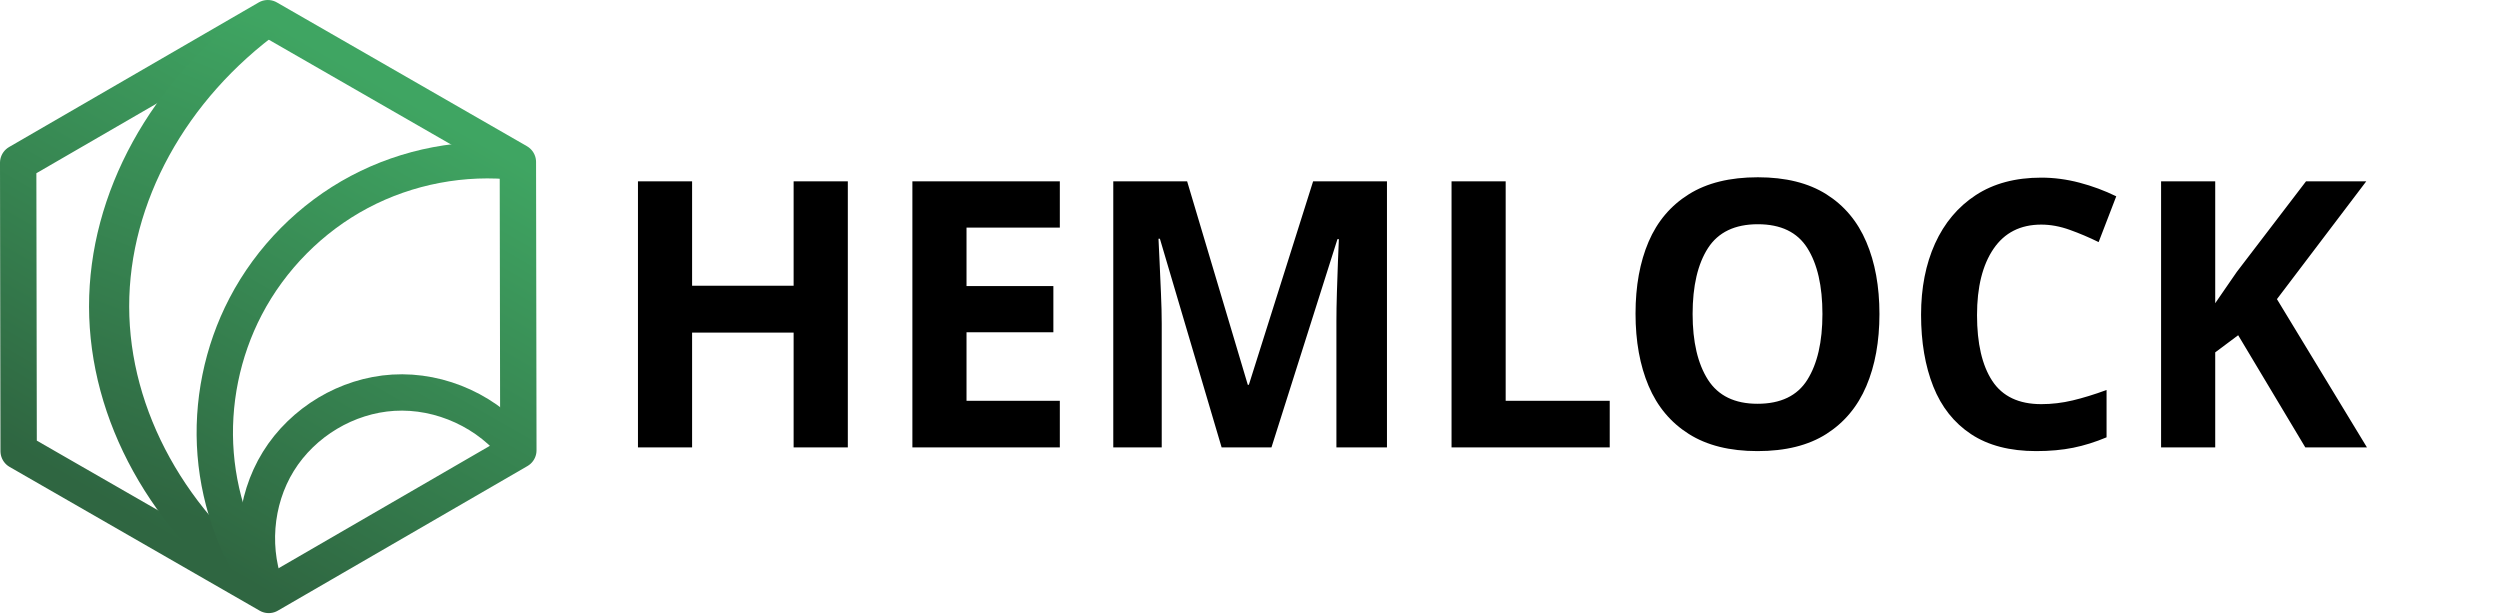
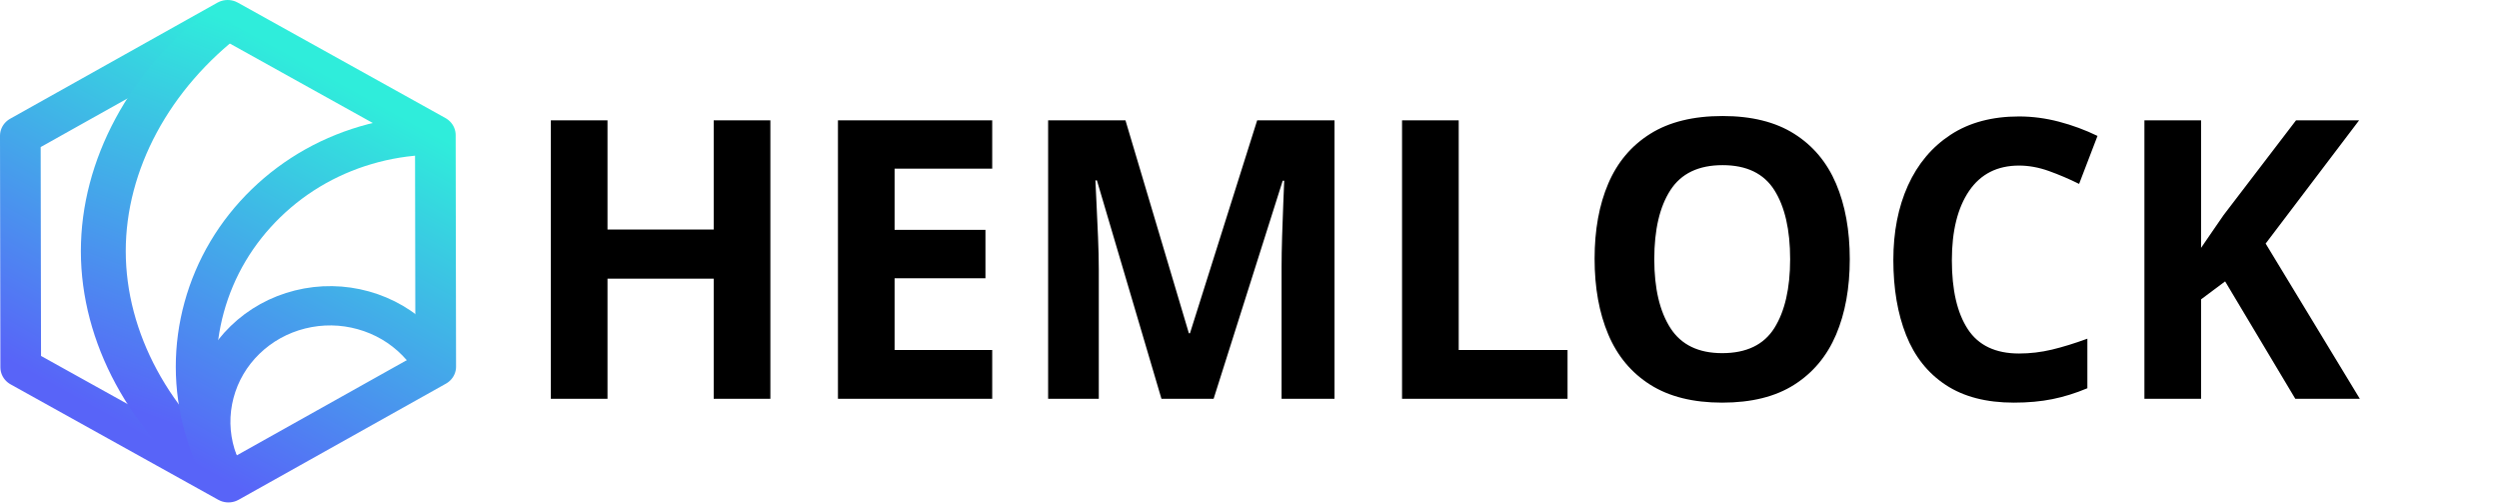
- <svg xmlns="http://www.w3.org/2000/svg" xmlns:xlink="http://www.w3.org/1999/xlink" width="2063.274" height="506" viewBox="0 0 545.908 133.879" version="1.1" id="svg8">
+ <svg xmlns="http://www.w3.org/2000/svg" xmlns:xlink="http://www.w3.org/1999/xlink" width="2486.727" height="499.749" viewBox="0 0 657.946 132.225" version="1.1" id="svg8">
  <defs id="defs2">
-     <linearGradient id="grad0">
-       <stop style="stop-color:#2f6641;stop-opacity:1;" offset="0" id="stop2491" />
-       <stop style="stop-color:#3fa562;stop-opacity:1" offset="1" id="stop2493" />
+     <linearGradient id="linearGradient836">
+       <stop style="stop-color:#5864f8;stop-opacity:1" offset="0" id="stop832" />
+       <stop style="stop-color:#2feddb;stop-opacity:1" offset="1" id="stop834" />
    </linearGradient>
-     <linearGradient xlink:href="#grad0" id="linearGradient2501" gradientUnits="userSpaceOnUse" x1="39.269" y1="80.547" x2="83.386" y2="3.779" gradientTransform="matrix(1.231916,0,0,1.231916,-45.01407,163.1035)" />
-     <linearGradient xlink:href="#grad0" id="linearGradient2517" x1="47.231" y1="80.552" x2="83.431" y2="3.769" gradientUnits="userSpaceOnUse" />
-     <linearGradient xlink:href="#grad0" id="linearGradient2525" x1="39.269" y1="80.547" x2="83.431" y2="3.769" gradientUnits="userSpaceOnUse" />
-     <linearGradient xlink:href="#grad0" id="linearGradient2533" x1="39.269" y1="80.547" x2="83.386" y2="3.779" gradientUnits="userSpaceOnUse" />
+     <linearGradient xlink:href="#linearGradient836" id="linearGradient2501" gradientUnits="userSpaceOnUse" x1="39.269" y1="80.547" x2="83.431" y2="3.769" gradientTransform="matrix(1.231916,0,0,1.231916,-45.01407,163.1035)" />
+     <linearGradient xlink:href="#linearGradient836" id="linearGradient2517" x1="47.231" y1="80.552" x2="83.533" y2="3.769" gradientUnits="userSpaceOnUse" />
+     <linearGradient xlink:href="#linearGradient836" id="linearGradient2525" x1="39.269" y1="80.547" x2="83.431" y2="3.769" gradientUnits="userSpaceOnUse" />
+     <linearGradient xlink:href="#linearGradient836" id="linearGradient2533" x1="39.269" y1="80.547" x2="83.386" y2="3.779" gradientUnits="userSpaceOnUse" />
  </defs>
-   <g id="layer1" transform="translate(0.7897499,-163.9146)">
-     <path style="fill:none;fill-opacity:1;stroke:url(#linearGradient2501);stroke-width:7.939;stroke-linecap:butt;stroke-linejoin:round;stroke-miterlimit:4;stroke-dasharray:none;stroke-opacity:1" id="path833" d="M 112.476,262.153 57.97,293.741 3.362,262.331 3.259,199.333 57.766,167.746 112.374,199.156 Z" transform="matrix(1.000013,0,0,0.999594,-0.07965299,0.2044766)" />
-     <path style="fill:none;stroke:url(#linearGradient2517);stroke-width:5.838;stroke-linecap:butt;stroke-linejoin:miter;stroke-miterlimit:4;stroke-dasharray:none;stroke-opacity:1" d="m 83.431,3.769 c -14.448,12.75 -23.063,31.868 -23.043,51.138 0.02,19.299 8.702,38.427 23.215,51.148" id="path839" transform="matrix(1.501375,0,0,1.231157,-67.62885,163.256)" />
-     <path style="fill:none;stroke:url(#linearGradient2525);stroke-width:6.444;stroke-linecap:butt;stroke-linejoin:miter;stroke-miterlimit:4;stroke-dasharray:none;stroke-opacity:1" d="m 127.759,29.266 c -9.621,-1.098 -19.561,0.786 -28.112,5.329 -8.551,4.543 -15.677,11.725 -20.152,20.312 -4.166,7.994 -6.029,17.173 -5.308,26.159 0.721,8.986 4.023,17.75 9.41,24.979" id="path843" transform="matrix(1.231931,0,0,1.231415,-45.09429,163.2418)" />
-     <path style="fill:none;stroke:url(#linearGradient2533);stroke-width:6.444;stroke-linecap:butt;stroke-linejoin:miter;stroke-miterlimit:4;stroke-dasharray:none;stroke-opacity:1" d="M 127.842,80.403 C 122.74,73.635 114.135,69.668 105.675,70.183 97.466,70.683 89.623,75.374 85.299,82.369 80.975,89.365 80.287,98.478 83.511,106.044" id="path847" transform="matrix(1.231931,0,0,1.231415,-45.09429,163.2418)" />
+   <g id="layer1" transform="translate(0.7897499,-165.5685)">
+     <path style="fill:none;fill-opacity:1;stroke:url(#linearGradient2501);stroke-width:10.69;stroke-linecap:butt;stroke-linejoin:round;stroke-miterlimit:4;stroke-dasharray:none;stroke-opacity:1" id="path833" d="M 112.476,262.153 57.97,293.741 3.362,262.331 3.259,199.333 57.766,167.746 112.374,199.156 Z" transform="matrix(1.00139,0,0,0.9673748,1.298821,8.46579)" />
+     <path style="fill:none;stroke:url(#linearGradient2517);stroke-width:7.861;stroke-linecap:butt;stroke-linejoin:miter;stroke-miterlimit:4;stroke-dasharray:none;stroke-opacity:1" d="M 83.533,3.769 C 69.767,16.935 61.686,35.857 61.694,54.906 c 0.008,19.063 8.116,37.991 21.91,51.148" id="path839" transform="matrix(1.503443,0,0,1.191474,-66.34343,166.2617)" />
+     <path style="fill:none;stroke:url(#linearGradient2525);stroke-width:8.678;stroke-linecap:butt;stroke-linejoin:miter;stroke-miterlimit:4;stroke-dasharray:none;stroke-opacity:1" d="m 127.759,29.266 c -8.926,0.014 -17.836,2.417 -25.559,6.892 -7.723,4.475 -14.238,11.012 -18.688,18.749 -4.45,7.737 -6.824,16.655 -6.809,25.58 0.015,8.925 2.418,17.835 6.894,25.557" id="path843" transform="matrix(1.233628,0,0,1.191724,-43.77783,166.248)" />
+     <path style="fill:none;stroke:url(#linearGradient2533);stroke-width:8.678;stroke-linecap:butt;stroke-linejoin:miter;stroke-miterlimit:4;stroke-dasharray:none;stroke-opacity:1" d="m 127.842,80.403 c -2.152,-3.987 -5.383,-7.385 -9.257,-9.735 -3.874,-2.35 -8.38,-3.646 -12.91,-3.712 -4.566,-0.067 -9.145,1.115 -13.108,3.385 -3.963,2.27 -7.3,5.621 -9.552,9.593 -2.253,3.973 -3.415,8.556 -3.329,13.123 0.087,4.566 1.423,9.102 3.825,12.987" id="path847" transform="matrix(1.233628,0,0,1.191724,-43.77783,166.248)" />
    <flowRoot xml:space="preserve" id="flowRoot2543" style="font-style:normal;font-weight:normal;font-size:40px;line-height:1.25;font-family:sans-serif;letter-spacing:0px;word-spacing:0px;fill:#000000;fill-opacity:1;stroke:none;stroke-width:19.486;stroke-miterlimit:4;stroke-dasharray:none" transform="matrix(0.3259485,0,0,0.325812,-45.09429,163.2418)">
      <flowRegion id="flowRegion2545" style="stroke-width:19.486;stroke-miterlimit:4;stroke-dasharray:none">
        <rect id="rect2547" width="394.286" height="290" x="588.571" y="87.52" style="stroke-width:19.486;stroke-miterlimit:4;stroke-dasharray:none" />
      </flowRegion>
      <flowPara id="flowPara2549" />
    </flowRoot>
-     <text xml:space="preserve" style="font-style:normal;font-weight:normal;font-size:79.83px;line-height:1.25;font-family:sans-serif;letter-spacing:0px;word-spacing:0px;fill:#000000;fill-opacity:1;stroke:none;stroke-width:1.996" x="133.98" y="256.698" id="text842" transform="scale(0.9812266,1.019133)">
-       <tspan id="tspan840" x="133.98" y="256.698" style="font-style:normal;font-variant:normal;font-weight:bold;font-stretch:normal;font-size:79.83px;font-family:'Josefin Sans';-inkscape-font-specification:'Josefin Sans, Bold';font-variant-ligatures:normal;font-variant-caps:normal;font-variant-numeric:normal;font-feature-settings:normal;text-align:start;writing-mode:lr-tb;text-anchor:start;stroke-width:1.996">HEMLOCK</tspan>
+     <text xml:space="preserve" style="font-style:normal;font-weight:normal;font-size:100.704px;line-height:1.25;font-family:sans-serif;letter-spacing:0px;word-spacing:0px;fill:#000000;fill-opacity:1;stroke:none;stroke-width:2.518" x="137.933" y="265.436" id="text842" transform="scale(0.9812266,1.019133)">
+       <tspan id="tspan840" x="137.933" y="265.436" style="font-style:normal;font-variant:normal;font-weight:bold;font-stretch:normal;font-size:100.704px;font-family:'Josefin Sans';-inkscape-font-specification:'Josefin Sans, Bold';font-variant-ligatures:normal;font-variant-caps:normal;font-variant-numeric:normal;font-feature-settings:normal;text-align:start;writing-mode:lr-tb;text-anchor:start;stroke-width:2.518">HEMLOCK</tspan>
    </text>
  </g>
</svg>
